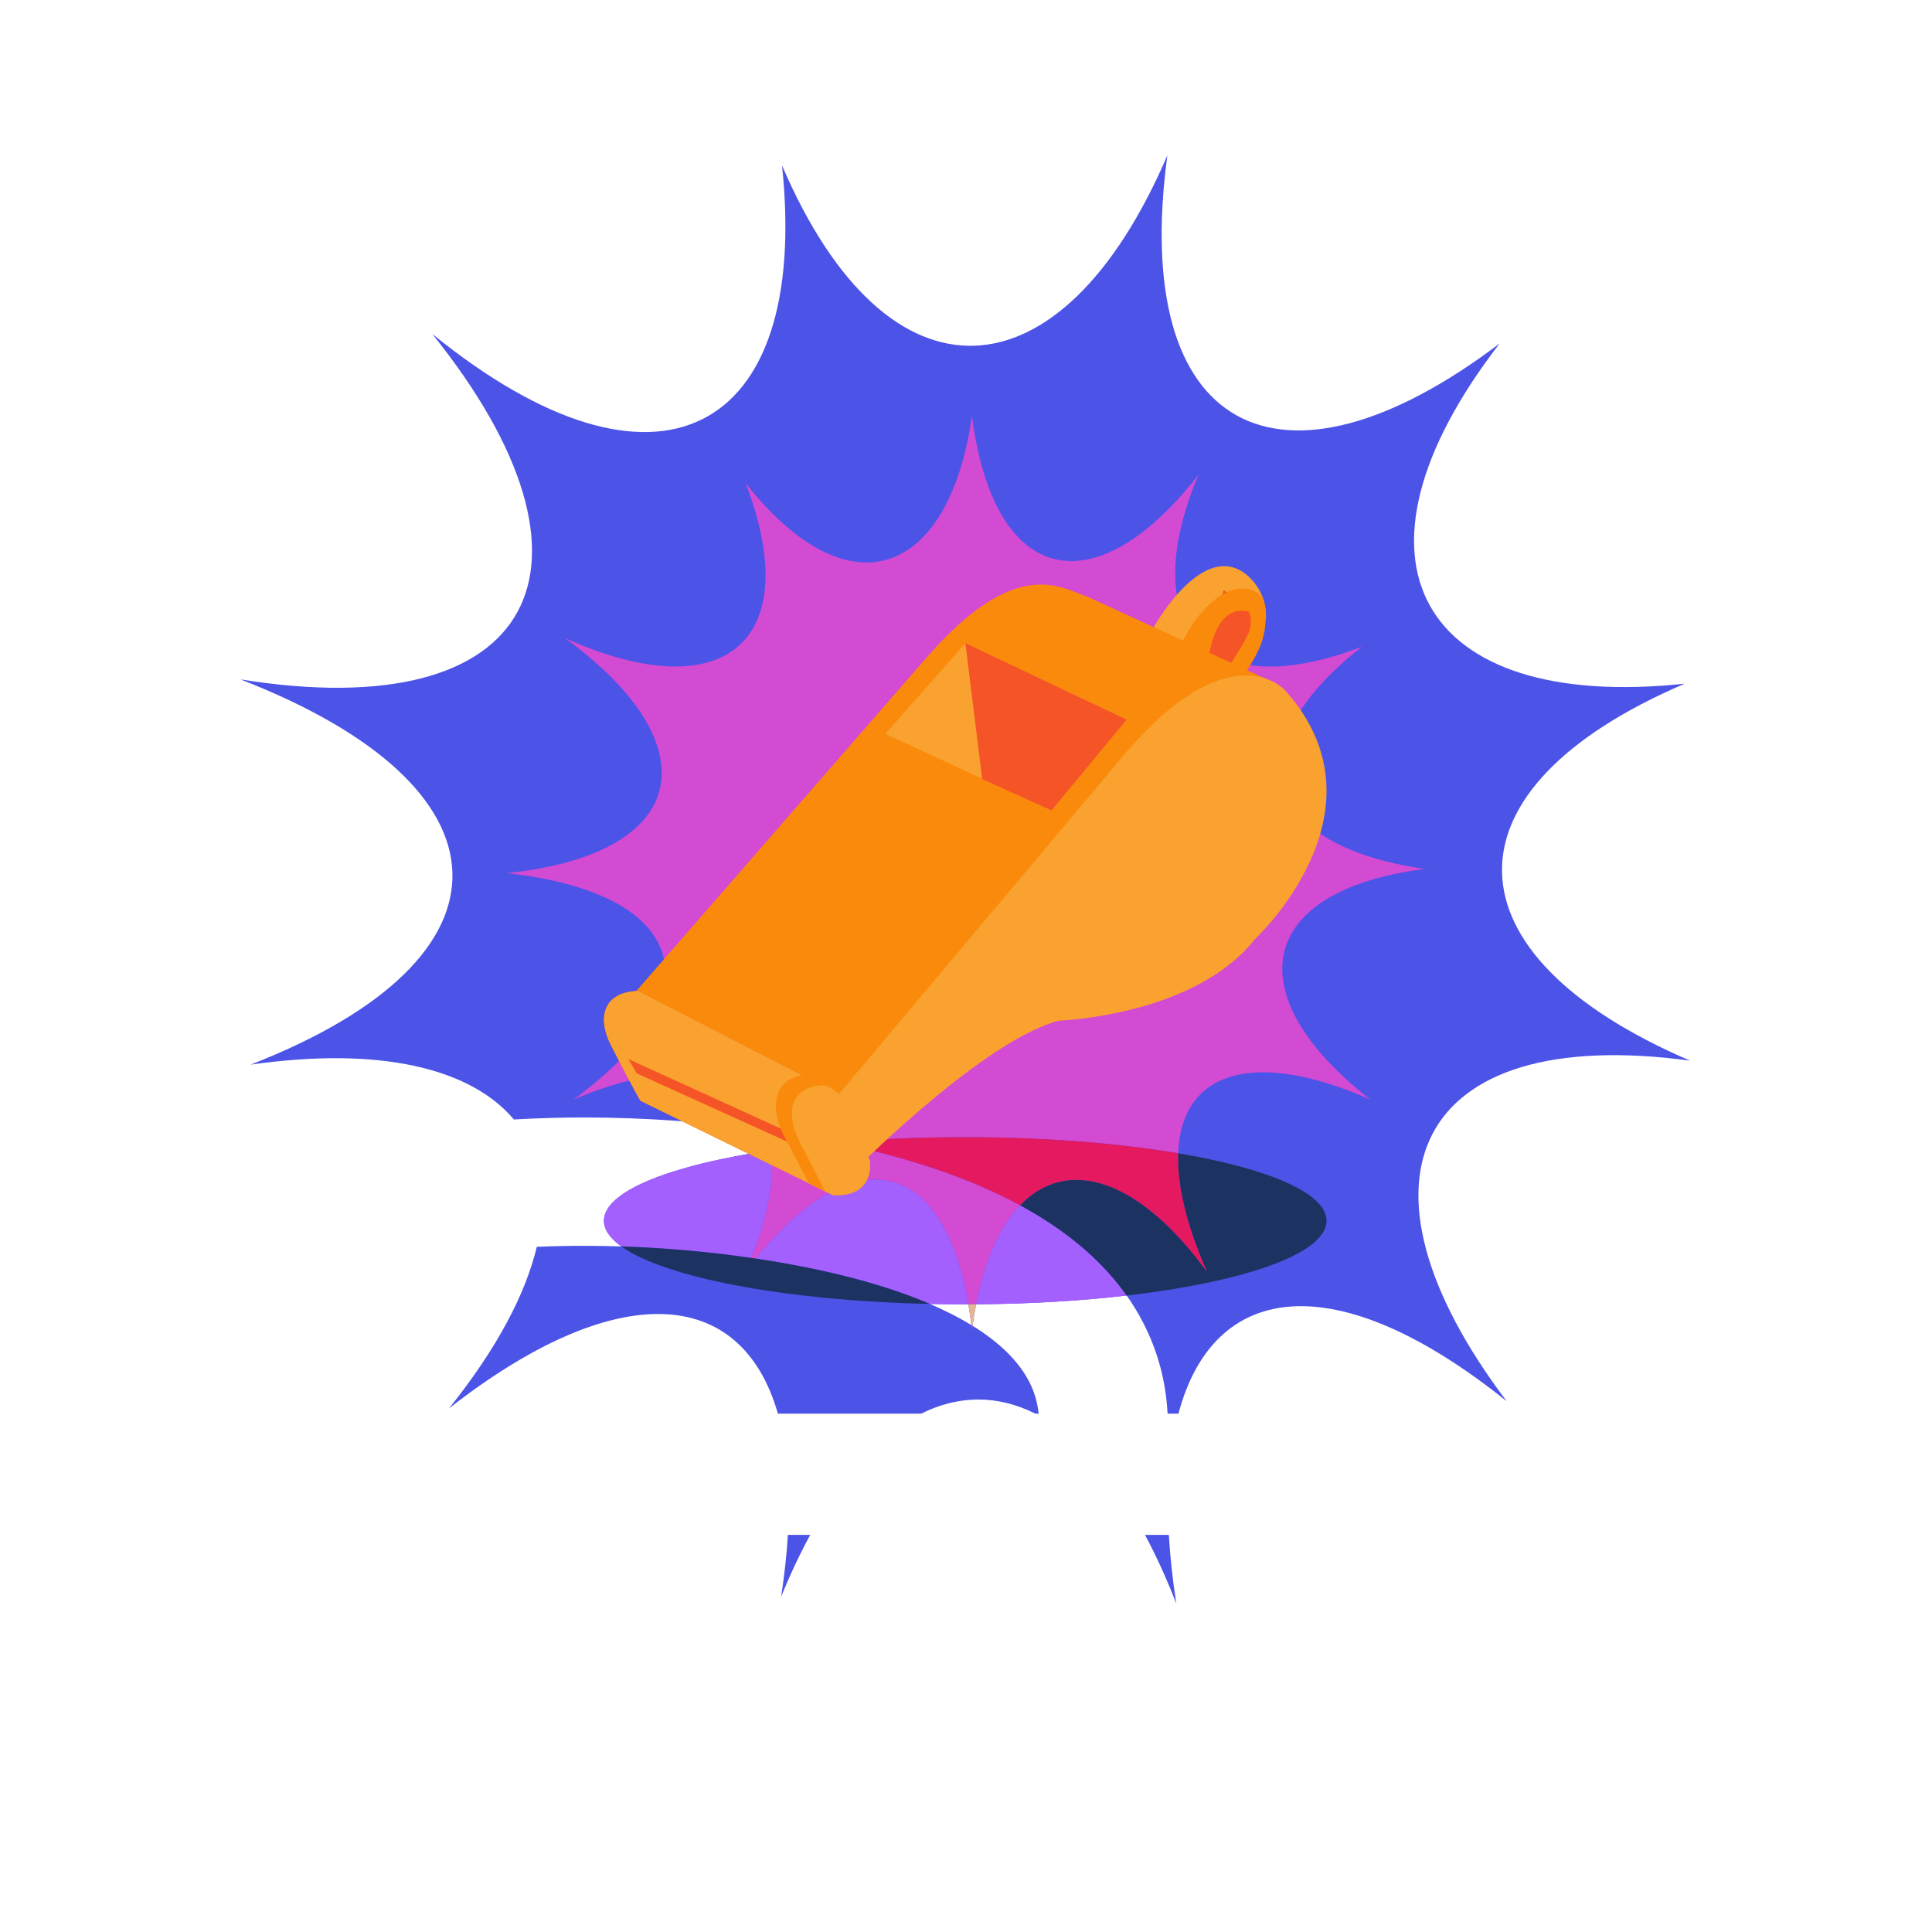
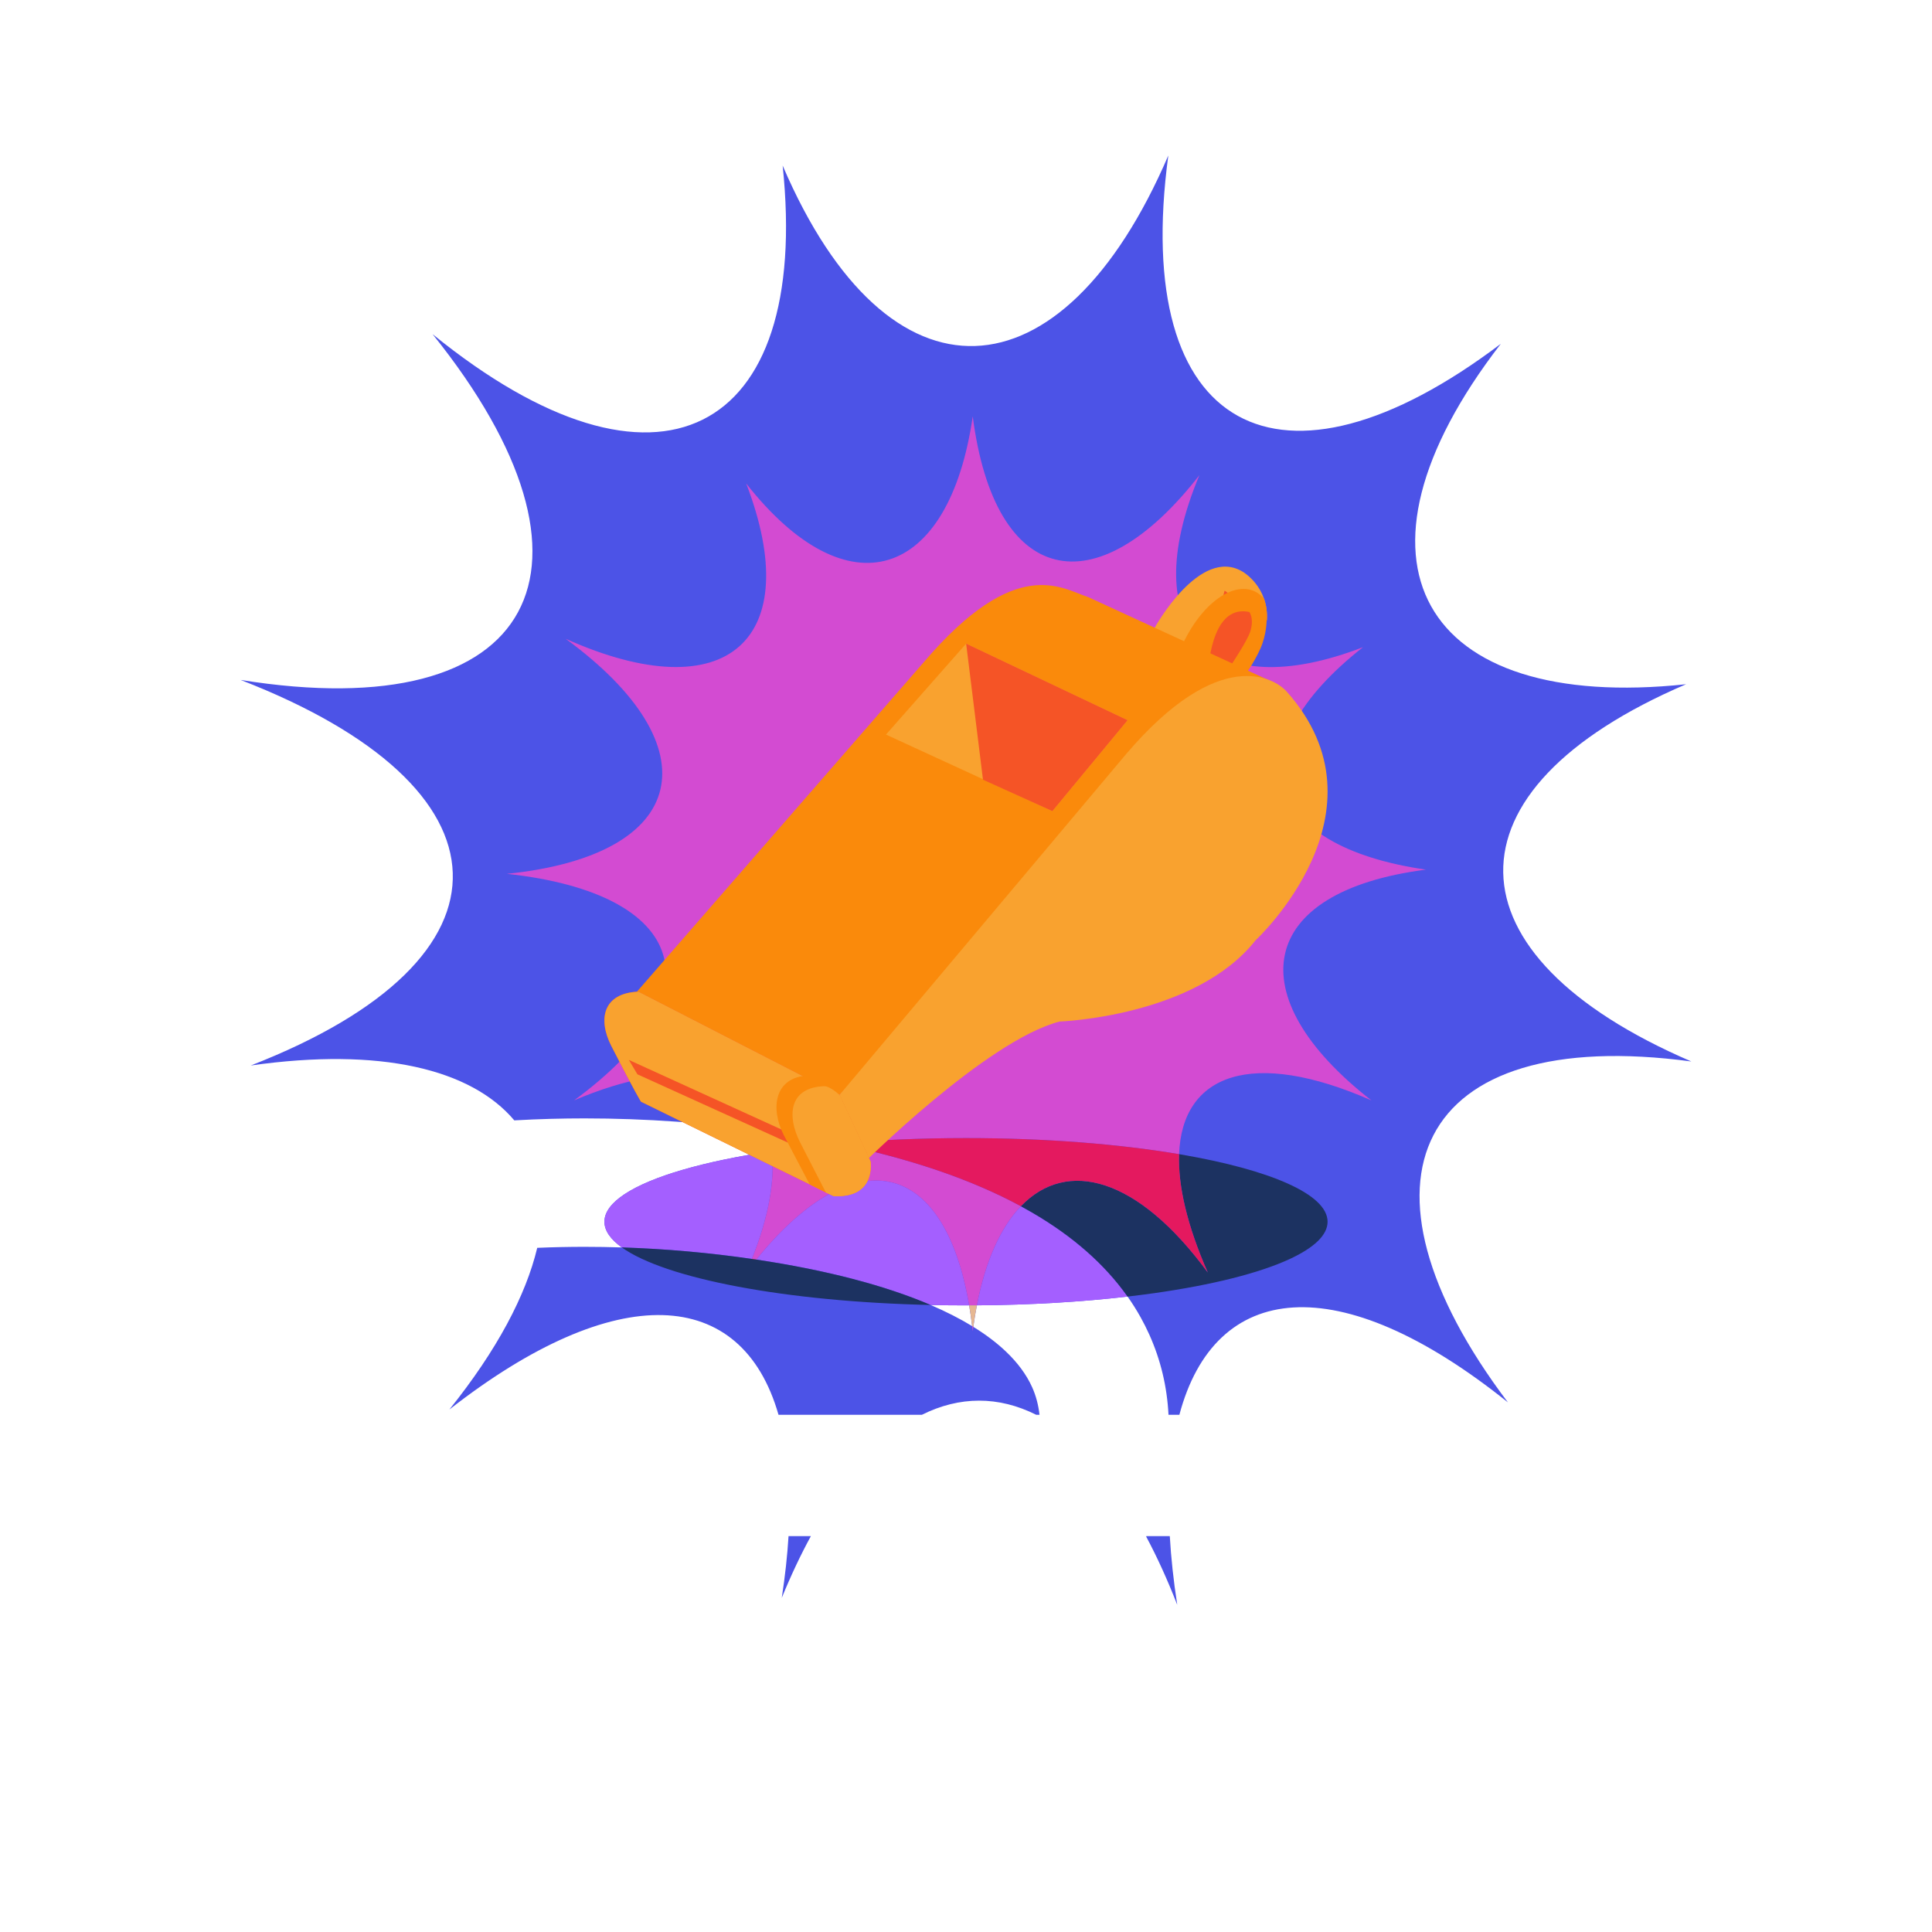
- <svg xmlns="http://www.w3.org/2000/svg" width="100%" height="100%" viewBox="0 0 966 966" version="1.1" xml:space="preserve" style="fill-rule:evenodd;clip-rule:evenodd;stroke-linejoin:round;stroke-miterlimit:2;">
+ <svg xmlns="http://www.w3.org/2000/svg" width="100%" height="100%" viewBox="-0 0 965.227 965.227" version="1.1" xml:space="preserve" style="fill-rule:evenodd;clip-rule:evenodd;stroke-linejoin:round;stroke-miterlimit:2;">
  <g transform="matrix(1.85928,0,0,1.85928,82.6115,68.7051)">
    <g transform="matrix(0.537843,0,0,0.537843,0.920332,-15.1569)">
      <path d="M499.363,37.163C499.363,37.16 499.364,37.156 499.364,37.153L499.366,37.156C499.365,37.158 499.364,37.161 499.363,37.163ZM499.363,37.163C480.736,175.271 555.276,214.576 665.477,131.247C581.563,239.883 625.648,315.456 758.055,301.316C634.664,354.145 636.923,436.625 760.692,489.794C622.573,471.156 585.705,549.888 669.042,660.106C584.357,592.177 522.651,599.518 504.887,666.314L499.461,666.314C498.751,652.334 495.59,638.958 489.877,626.246C488.544,623.279 487.083,620.371 485.491,617.523C483.528,614.008 481.369,610.582 479.014,607.246C456.236,609.886 430.717,611.443 403.718,611.628C403.05,615.069 402.46,618.647 401.95,622.363C408.154,626.195 413.531,630.251 418.042,634.515C424.029,640.172 428.493,646.196 431.345,652.544C433.262,656.809 434.461,661.411 435.021,666.312L433.378,666.312C414.591,656.865 395.072,656.895 376.235,666.312L304.626,666.312C286.27,602.168 223.56,598.511 140.186,663.67C164.032,633.94 178.4,606.644 184.08,582.894C192.409,582.54 200.297,582.391 207.665,582.391C213.885,582.391 220.113,582.492 226.34,582.692C220.694,578.647 217.643,574.333 217.643,569.855C217.643,565.021 221.198,560.379 227.735,556.06C241.219,547.149 267.392,539.612 301.231,534.611C311.504,533.093 322.484,531.808 334.031,530.79C324.193,528.759 313.927,526.941 303.233,525.336C301.879,525.133 300.524,524.934 299.168,524.739C269.017,520.413 238.255,518.222 207.664,518.222C196.899,518.222 185.155,518.506 172.622,519.214C151.093,493.655 105.817,482.553 40.967,491.795C178.63,438.217 174.077,352.748 35.889,299.17C184.116,323.006 225.263,242.639 131.788,126.416C244.184,217.769 320.891,177.075 306.688,42.188C359.515,165.534 446.2,160.906 499.363,37.163ZM488.308,727.159C488.339,727.078 488.371,726.998 488.402,726.917L500.109,726.917C500.713,737.615 501.935,749.011 503.805,761.083L503.758,761.083C498.912,748.627 493.742,737.32 488.308,727.159ZM309.631,726.915L320.798,726.915C315.708,736.24 310.843,746.524 306.248,757.764C307.922,746.874 309.041,736.588 309.631,726.915ZM399.867,611.645L398.291,611.646C392.334,611.646 386.443,611.58 380.634,611.449C388.314,614.74 395.236,618.264 401.365,622.004C400.933,618.419 400.433,614.966 399.867,611.645Z" style="fill:rgb(76,83,231);fill-rule:nonzero;" />
    </g>
    <g transform="matrix(0.537843,0,0,0.537843,0.920332,-15.1569)">
      <path d="M299.168,524.739C289.762,494.869 254.381,487.083 202.492,509.228C275.461,455.694 259.22,405.837 168.945,396.045C260.441,386.644 272.034,332.564 198.289,278.613C279.289,314.847 318.27,278.597 288.477,201.023C339.298,265.639 389.825,249.136 401.661,167.477L401.663,167.48C412.534,252.167 462.892,263.661 514.892,196.875C482.464,274.469 520.523,312.172 596.633,282.813C531.992,333.641 546.406,382.109 628.078,393.945C543.384,404.82 534.039,457.219 600.828,509.227C541.339,483.073 506.24,495.982 504.749,536.097C474.885,531.047 438.083,528.064 398.291,528.064C375.662,528.064 354,529.029 334.031,530.79C322.484,531.808 311.504,533.093 301.231,534.611C300.823,531.094 300.132,527.801 299.168,524.739ZM401.95,622.363C401.85,623.09 401.753,623.822 401.659,624.559C401.565,623.7 401.467,622.849 401.365,622.004L401.95,622.363Z" style="fill:rgb(211,75,210);fill-rule:nonzero;" />
    </g>
    <g transform="matrix(1,0,0,1,-33.108,-15.5974)">
      <path d="M262.996,302.766C264.028,303.324 265.039,303.893 266.031,304.47C276.997,310.857 285.553,318.389 291.662,327.043C279.411,328.463 265.686,329.301 251.165,329.4C253.517,317.283 257.643,308.343 262.996,302.766ZM238.749,329.304C226.557,324.079 210.812,319.942 191.997,317.118C191.962,317.113 191.927,317.108 191.892,317.103C217.92,284.967 242.292,289.471 249.094,329.409C248.811,329.41 248.529,329.41 248.246,329.41C245.042,329.41 241.874,329.374 238.749,329.304ZM190.713,316.928C179.193,315.249 167.48,314.214 155.764,313.837C152.727,311.662 151.086,309.341 151.086,306.933C151.086,304.333 152.998,301.836 156.514,299.513C163.766,294.72 177.843,290.667 196.043,287.977C196.941,295.718 195.29,305.472 190.713,316.928Z" style="fill:rgb(164,95,255);" />
    </g>
    <g transform="matrix(0.537843,0,0,0.537843,0,4.82559)">
      <path d="M335.742,493.637C372.249,501.173 402.846,511.631 427.427,524.954C417.474,535.324 409.801,551.945 405.429,574.475C404.149,574.484 402.865,574.489 401.578,574.492C388.931,500.236 343.617,491.861 295.225,551.611C294.494,551.501 293.763,551.393 293.032,551.287C301.542,529.986 304.612,511.85 302.942,497.458C313.216,495.94 324.196,494.655 335.742,493.637Z" style="fill:rgb(211,75,210);" />
    </g>
    <g transform="matrix(0.537843,0,0,0.537843,0,4.82559)">
      <path d="M295.225,551.611C293.549,553.68 291.87,555.83 290.188,558.062C291.196,555.77 292.144,553.511 293.032,551.287C293.763,551.393 294.494,551.501 295.225,551.611Z" style="fill:rgb(245,84,38);" />
    </g>
    <g transform="matrix(0.537843,0,0,0.537843,0,4.82559)">
      <path d="M401.578,574.492C402.865,574.489 404.149,574.484 405.429,574.475C404.762,577.916 404.171,581.494 403.661,585.21L403.076,584.851C402.644,581.266 402.144,577.813 401.578,574.492Z" style="fill:rgb(230,183,146);" />
    </g>
    <g transform="matrix(0.537843,0,0,0.537843,0,4.82559)">
      <path d="M506.46,498.944C506.812,499.004 507.163,499.064 507.513,499.124C551.877,506.741 580.649,518.951 580.649,532.702C580.649,539.409 573.805,545.749 561.646,551.369C546.459,558.386 522.984,564.28 494.197,568.361C489.825,568.981 485.331,569.559 480.725,570.093C469.366,554.002 453.458,539.999 433.069,528.124C431.225,527.05 429.344,525.993 427.427,524.954C450.528,500.884 485.91,510.491 520.805,558.062C510.47,534.64 505.874,514.695 506.46,498.944ZM295.225,551.611C295.29,551.62 295.355,551.63 295.42,551.64C330.402,556.89 359.676,564.581 382.345,574.296C309.793,572.664 249.752,561.087 228.051,545.539C249.836,546.24 271.612,548.165 293.032,551.287C293.763,551.393 294.494,551.501 295.225,551.611Z" style="fill:rgb(28,50,97);" />
    </g>
    <g transform="matrix(0.537843,0,0,0.537843,0,4.82559)">
      <path d="M427.427,524.954C402.846,511.631 372.249,501.173 335.742,493.637C355.711,491.876 377.373,490.911 400.002,490.911C439.794,490.911 476.596,493.893 506.46,498.944C505.874,514.695 510.47,534.64 520.805,558.062C485.91,510.491 450.528,500.884 427.427,524.954Z" style="fill:rgb(228,25,95);" />
    </g>
  </g>
  <g id="Artboard1" transform="matrix(1.12184,0,0,1.12184,207.276,161.694)">
    <path d="M329.3,135.7C329.3,135.7 349.5,98.8 368.7,110.5C368.7,110.5 380.4,117.2 379.4,132.2C379.4,132.2 359.2,115.5 353.8,149.6L329.3,135.7Z" style="fill:rgb(249,162,47);fill-rule:nonzero;" />
    <path d="M369.5,156.7L379.4,132.2L360.6,118.9L352.6,148.6L369.5,156.7Z" style="fill:rgb(245,84,38);fill-rule:nonzero;" />
    <path d="M369.5,156.7C369.5,156.7 373.6,151.3 376.5,144.8C379.4,138.3 379.3,132.1 379.3,132.1L376.7,129.3L371.6,128.4C371.6,128.4 373.9,131.2 372,137.2C370.7,141.3 363.2,152.5 363.2,152.5L369.5,156.7Z" style="fill:rgb(250,138,11);fill-rule:nonzero;" />
    <path d="M379.4,132.2C379.7,128.4 379.1,125.2 378.1,122.4C369.2,112.1 352.1,121.1 341.9,142.8L353.8,149.5C359.1,115.5 379.4,132.2 379.4,132.2Z" style="fill:rgb(250,138,11);fill-rule:nonzero;" />
    <path d="M226.6,150.8L97.5,299.1L189.1,343.5C189.1,343.5 357.4,194.7 384.4,160.7L299.9,121.8C288.1,118 267.8,102.5 226.6,150.8Z" style="fill:rgb(250,138,11);fill-rule:nonzero;" />
    <path d="M316.9,191.5L189.1,343.5L199,374.7C199,374.7 254.4,319.3 287.1,310.8C287.1,310.8 347.5,308.7 374.4,274.6C374.4,274.6 436.2,217.5 388.2,163.8C382.6,157.6 358.1,143.3 316.9,191.5Z" style="fill:rgb(249,162,47);fill-rule:nonzero;" />
    <path d="M100.7,346.5C100.7,346.5 97.9,342.1 87.4,321.5C81.5,309.8 83.7,298.1 99.6,297.5L189.1,343.5L202.9,373.1C202.9,373.1 205.6,389.6 186.4,388.5L100.7,346.5Z" style="fill:rgb(245,84,38);fill-rule:nonzero;" />
    <path d="M100.7,346.5C100.7,346.5 97.9,342.1 87.4,321.5C81.5,309.8 83.7,298.1 99.6,297.5L189.1,343.5L202.9,373.1C202.9,373.1 205.6,389.6 186.4,388.5L100.7,346.5Z" style="fill:rgb(249,162,47);fill-rule:nonzero;" />
    <path d="M182.4,372.1L99.1,334.3L95.3,327.9L173.6,363.6L182.4,372.1Z" style="fill:rgb(245,84,38);fill-rule:nonzero;" />
    <path d="M175.8,383.3L164.2,361.2C158.3,349.5 159.9,335.4 175.5,334.8C178.2,334.7 189.1,343.5 189.1,343.5L194.9,368.1L183.1,387L175.8,383.3Z" style="fill:rgb(250,138,11);fill-rule:nonzero;" />
    <path d="M183.1,387L189.1,343.5L202.9,373.1C202.9,373.1 205.6,389.6 186.4,388.5L183.1,387Z" style="fill:rgb(249,162,47);fill-rule:nonzero;" />
    <path d="M183.1,387C183.1,387 182,385 171.5,364.5C165.6,352.8 166.6,340.2 182.2,339.6C184.9,339.5 189.1,343.5 189.1,343.5L202.1,371.4L183.1,387Z" style="fill:rgb(249,162,47);fill-rule:nonzero;" />
    <path d="M283.9,217.1L209.8,183L245.5,142.5L317.4,176.6L283.9,217.1Z" style="fill:rgb(249,162,47);fill-rule:nonzero;" />
    <path d="M283.9,217.1L253,203.1L245.5,142.5L317.4,176.6L283.9,217.1Z" style="fill:rgb(245,84,38);fill-rule:nonzero;" />
  </g>
</svg>
